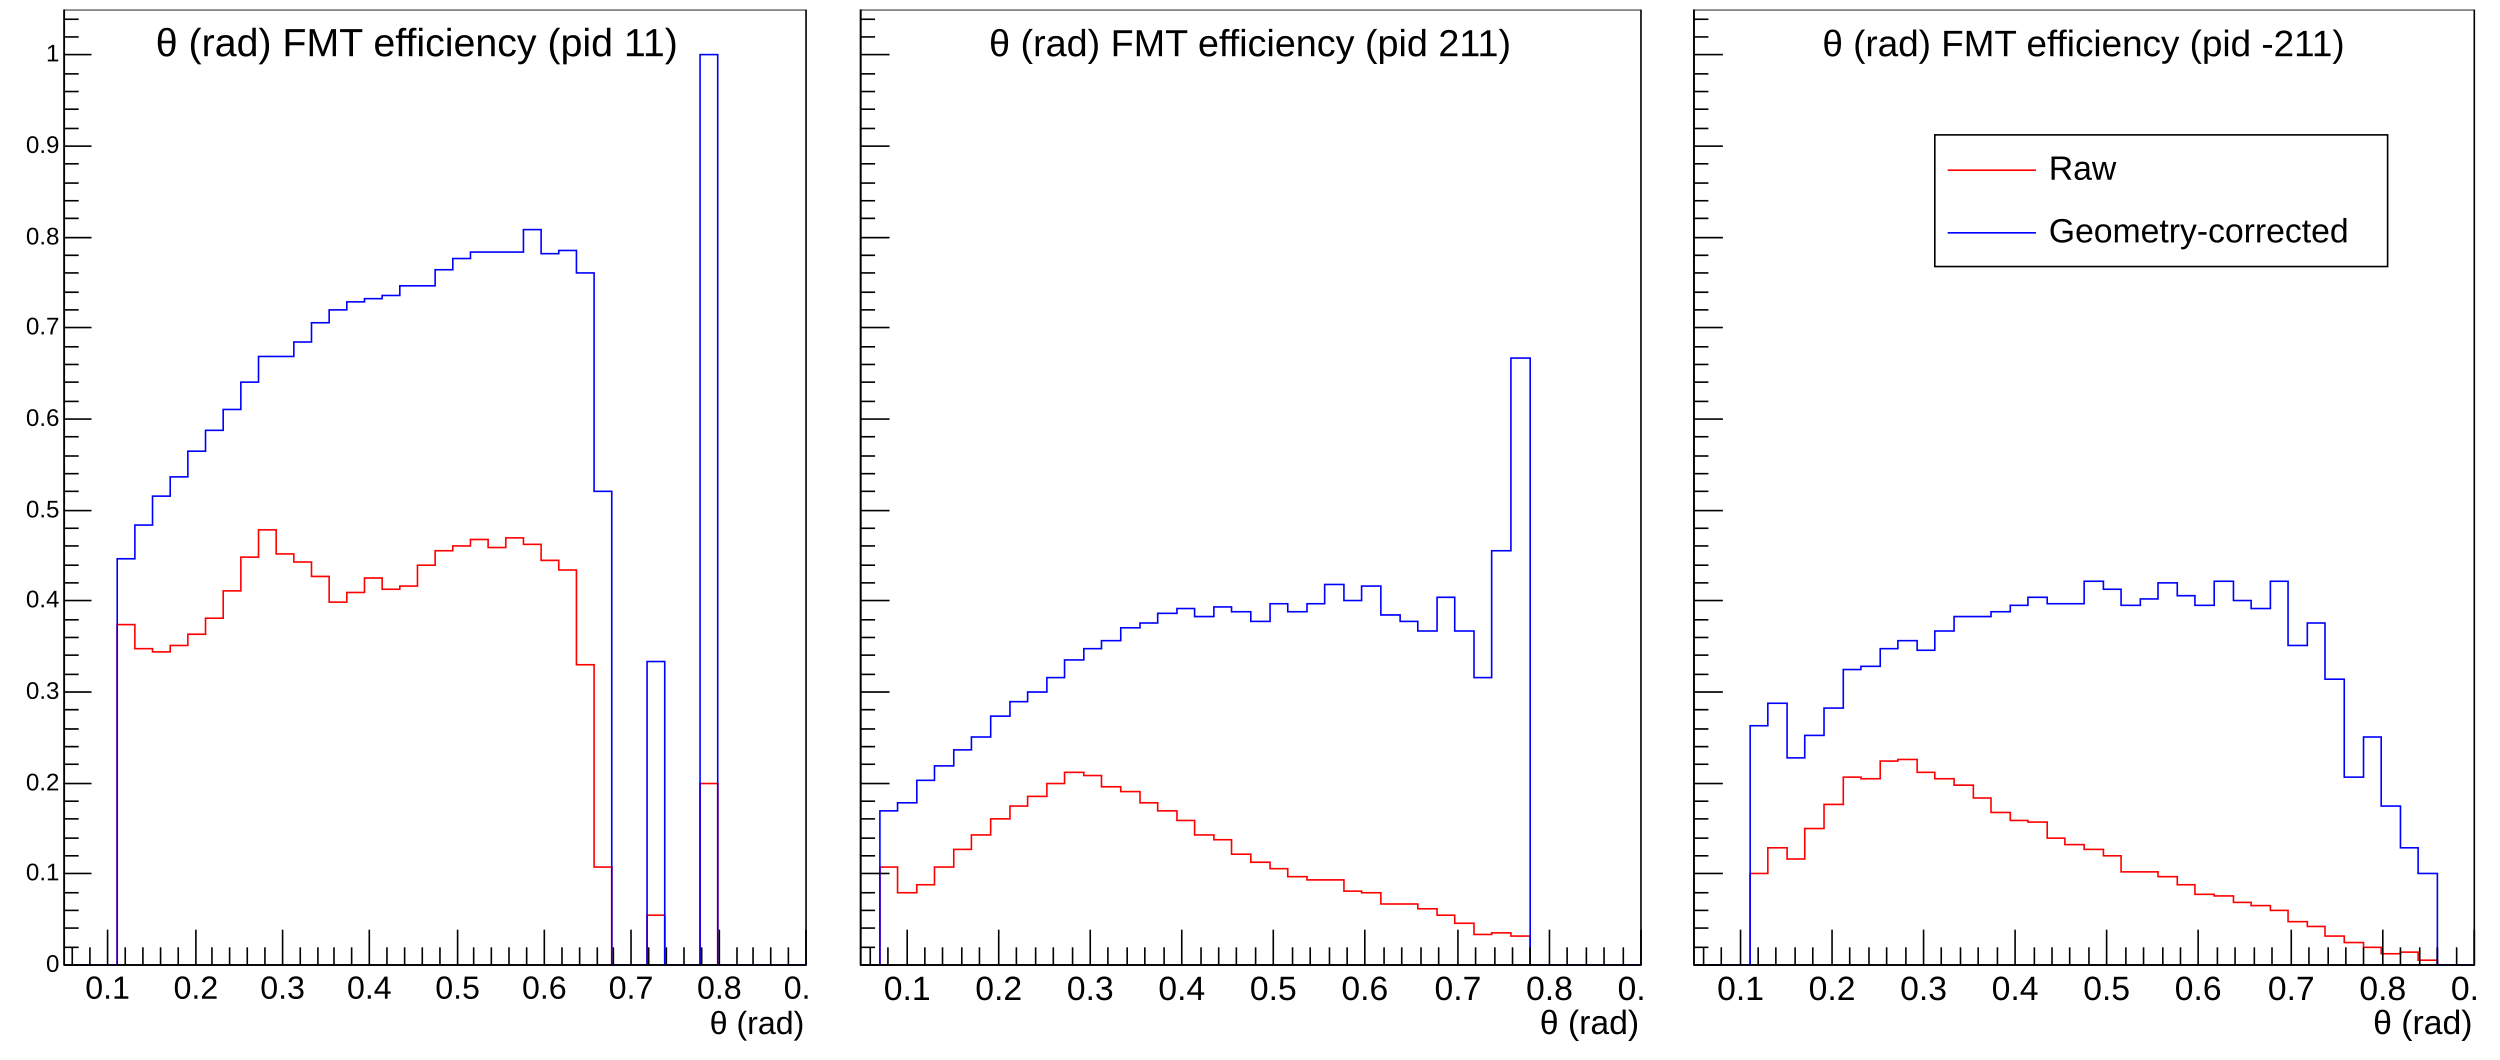
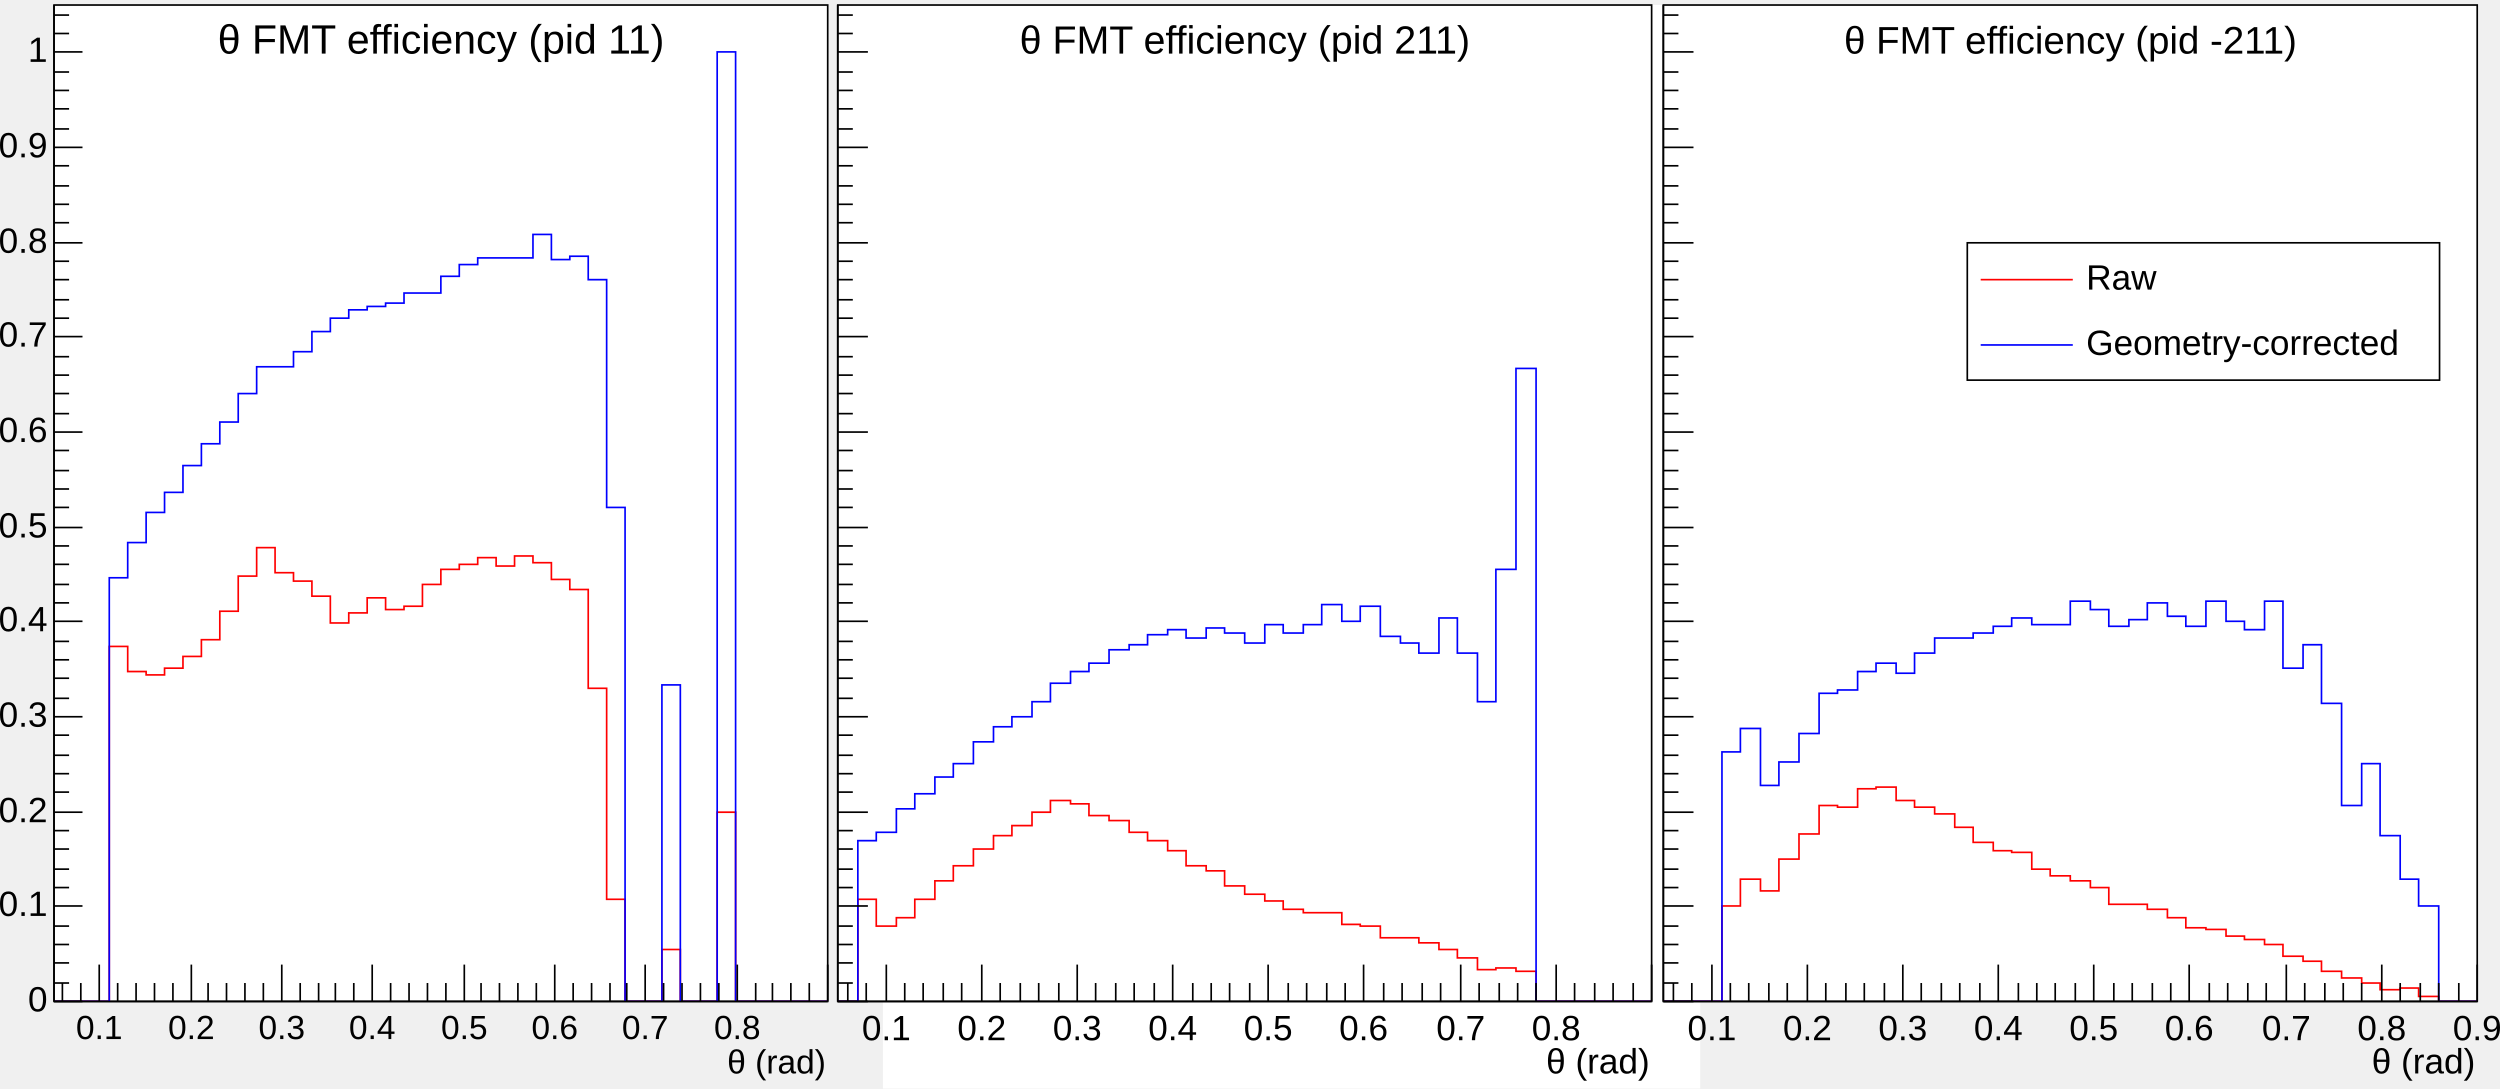
- <svg xmlns="http://www.w3.org/2000/svg" width="1557" height="660" version="1.1" id="svg424">
+ <svg xmlns="http://www.w3.org/2000/svg" width="1492.859" height="650" version="1.1" id="svg424">
  <defs id="defs428" />
-   <rect style="fill:#ffffff" id="rect709" width="2507.219" height="1203.492" x="-488.301" y="-252.682" />
-   <path style="pointer-events: visiblefill; fill: rgb(255, 255, 255);" d="M0,0H1557V660H0Z" id="path2" />
-   <g id="g422">
-     <svg viewBox="0 0 488 647" preserveAspectRatio="none" x="16" y="6" width="488" height="647" version="1.1" id="svg132">
-       <path d="M0,0H488V647H0Z" style="pointer-events: visiblefill; fill: rgb(255, 255, 255);" id="path6" />
-       <g id="g130">
-         <g transform="translate(24,0)" id="g104">
-           <path d="M0,0H462V595H0Z" style="fill: rgb(255, 255, 255); stroke: rgb(0, 0, 0); stroke-width: 1; pointer-events: visiblefill;" id="path10" />
-           <svg x="0" y="0" overflow="hidden" width="462" height="595" viewBox="0 0 462 595" style="pointer-events: visiblefill;" version="1.1" id="svg20">
-             <g id="g14">
-               <path d="M0,595h33v-212h11v15h11v2h11v-4h11v-7h11v-10h11v-17h11v-21h11v-17h11v15h11v5h11v9h11v16h11v-6h11v-9h11v7h11v-2h11v-13h11v-9h11v-3h11v-4h11v5h11v-6h11v4h11v10h11v6h11v59h11v126h11v61h22v-31h11v31h22v-113h11v113h55L462,598H0Z" style="stroke-linejoin: miter; stroke: rgb(255, 0, 0); stroke-width: 1; fill: none;" id="path12" />
-             </g>
-             <g id="g18">
-               <path d="M0,595h33v-253h11v-21h11v-18h11v-12h11v-16h11v-13h11v-13h11v-17h11v-16h22v-9h11v-12h11v-8h11v-5h11v-2h11v-2h11v-6h22v-10h11v-7h11v-4h33v-14h11v15h11v-2h11v14h11v136h11v295h22v-189h11v189h22v-567h11v567h55L462,598H0Z" style="stroke-linejoin: miter; stroke: rgb(0, 0, 255); stroke-width: 1; fill: none;" id="path16" />
-             </g>
-           </svg>
-           <g id="g84">
-             <g transform="translate(0,595)" id="g52">
-               <path d="M0,0h462M5,-11V0M16,-11V0M27,-22V0M38,-11V0M49,-11V0M60,-11V0M71,-11V0M82,-22V0M92,-11V0M103,-11V0M114,-11V0M125,-11V0M136,-22V0M147,-11V0M158,-11V0M168,-11V0M179,-11V0M190,-22V0M201,-11V0M212,-11V0M223,-11V0M234,-11V0M245,-22V0M255,-11V0M266,-11V0M277,-11V0M288,-11V0M299,-22V0M310,-11V0M321,-11V0M332,-11V0M342,-11V0M353,-22V0M364,-11V0M375,-11V0M386,-11V0M397,-11V0M408,-22V0M419,-11V0M429,-11V0M440,-11V0M451,-11V0M462,-22V0" style="stroke: rgb(0, 0, 0); stroke-width: 1;" id="path22" />
-               <g font-family="Arial" font-size="20" xml:space="preserve" fill="#000000" text-anchor="middle" id="g42">
-                 <text dy=".8em" transform="translate(27,5)" id="text24">0.1</text>
-                 <text dy=".8em" transform="translate(82,5)" id="text26">0.2</text>
-                 <text dy=".8em" transform="translate(136,5)" id="text28">0.3</text>
-                 <text dy=".8em" transform="translate(190,5)" id="text30">0.4</text>
-                 <text dy=".8em" transform="translate(245,5)" id="text32">0.5</text>
-                 <text dy=".8em" transform="translate(299,5)" id="text34">0.6</text>
-                 <text dy=".8em" transform="translate(353,5)" id="text36">0.7</text>
-                 <text dy=".8em" transform="translate(408,5)" id="text38">0.8</text>
-                 <text dy=".8em" transform="translate(462,5)" id="text40">0.9</text>
-               </g>
-               <rect x="0" y="0" width="462" height="23" style="opacity: 0; cursor: crosshair;" id="rect44" />
-               <g font-family="Arial" font-size="20" xml:space="preserve" style="cursor: move;" transform="translate(462,36)" id="g50">
-                 <g transform="translate(-60,7)" id="g48">
-                   <text fill="#000000" font-size="20" id="text46">θ (rad)</text>
-                 </g>
-               </g>
-             </g>
-             <g id="g82">
-               <path d="M0,0v595M17,595H0M9,584H0M9,572H0M9,561H0M9,550H0M17,538H0M9,527H0M9,516H0M9,504H0M9,493H0M17,482H0M9,470H0M9,459H0M9,448H0M9,436H0M17,425H0M9,414H0M9,402H0M9,391H0M9,380H0M17,368H0M9,357H0M9,346H0M9,334H0M9,323H0M17,312H0M9,300H0M9,289H0M9,278H0M9,266H0M17,255H0M9,244H0M9,232H0M9,221H0M9,210H0M17,198H0M9,187H0M9,176H0M9,164H0M9,153H0M17,142H0M9,130H0M9,119H0M9,108H0M9,96H0M17,85H0M9,74H0M9,62H0M9,51H0M9,40H0M17,28H0M9,17H0M9,6H0" style="stroke: rgb(0, 0, 0); stroke-width: 1;" id="path54" />
-               <g font-family="Arial" font-size="15" xml:space="preserve" fill="#000000" text-anchor="end" id="g78">
-                 <text dominant-baseline="middle" transform="translate(-3,595)" id="text56">0</text>
-                 <text dominant-baseline="middle" transform="translate(-3,538)" id="text58">0.1</text>
-                 <text dominant-baseline="middle" transform="translate(-3,482)" id="text60">0.2</text>
-                 <text dominant-baseline="middle" transform="translate(-3,425)" id="text62">0.3</text>
-                 <text dominant-baseline="middle" transform="translate(-3,368)" id="text64">0.4</text>
-                 <text dominant-baseline="middle" transform="translate(-3,312)" id="text66">0.5</text>
-                 <text dominant-baseline="middle" transform="translate(-3,255)" id="text68">0.6</text>
-                 <text dominant-baseline="middle" transform="translate(-3,198)" id="text70">0.7</text>
-                 <text dominant-baseline="middle" transform="translate(-3,142)" id="text72">0.8</text>
-                 <text dominant-baseline="middle" transform="translate(-3,85)" id="text74">0.9</text>
-                 <text dominant-baseline="middle" transform="translate(-3,28)" id="text76">1</text>
-               </g>
-               <rect x="-31" y="0" width="31" height="595" style="opacity: 0; cursor: crosshair;" id="rect80" />
+   <g id="g422" transform="translate(-7.742675,-3)">
+     <g transform="translate(40,6)" id="g104">
+       <path d="M 0,0 H 462 V 595 H 0 Z" style="fill:#ffffff;stroke:#000000;stroke-width:1" id="path10" />
+       <svg x="0" y="0" overflow="hidden" width="462" height="595" viewBox="0 0 462 595" version="1.1" id="svg20">
+         <g id="g14">
+           <path d="M 0,595 H 33 V 383 h 11 v 15 h 11 v 2 h 11 v -4 h 11 v -7 h 11 v -10 h 11 v -17 h 11 v -21 h 11 v -17 h 11 v 15 h 11 v 5 h 11 v 9 h 11 v 16 h 11 v -6 h 11 v -9 h 11 v 7 h 11 v -2 h 11 v -13 h 11 v -9 h 11 v -3 h 11 v -4 h 11 v 5 h 11 v -6 h 11 v 4 h 11 v 10 h 11 v 6 h 11 v 59 h 11 v 126 h 11 v 61 h 22 v -31 h 11 v 31 h 22 V 482 h 11 v 113 h 55 v 3 H 0 Z" style="fill:none;stroke:#ff0000;stroke-width:1;stroke-linejoin:miter" id="path12" />
+         </g>
+         <g id="g18">
+           <path d="M 0,595 H 33 V 342 h 11 v -21 h 11 v -18 h 11 v -12 h 11 v -16 h 11 v -13 h 11 v -13 h 11 v -17 h 11 v -16 h 22 v -9 h 11 v -12 h 11 v -8 h 11 v -5 h 11 v -2 h 11 v -2 h 11 v -6 h 22 v -10 h 11 v -7 h 11 v -4 h 33 v -14 h 11 v 15 h 11 v -2 h 11 v 14 h 11 v 136 h 11 v 295 h 22 V 406 h 11 v 189 h 22 V 28 h 11 v 567 h 55 v 3 H 0 Z" style="fill:none;stroke:#0000ff;stroke-width:1;stroke-linejoin:miter" id="path16" />
+         </g>
+       </svg>
+       <g id="g84">
+         <g transform="translate(0,595)" id="g52">
+           <path d="M 0,0 H 462 M 5,-11 V 0 M 16,-11 V 0 M 27,-22 V 0 M 38,-11 V 0 M 49,-11 V 0 M 60,-11 V 0 M 71,-11 V 0 M 82,-22 V 0 M 92,-11 V 0 m 11,-11 V 0 m 11,-11 V 0 m 11,-11 V 0 m 11,-22 V 0 m 11,-11 V 0 m 11,-11 V 0 m 10,-11 V 0 m 11,-11 V 0 m 11,-22 V 0 m 11,-11 V 0 m 11,-11 V 0 m 11,-11 V 0 m 11,-11 V 0 m 11,-22 V 0 m 10,-11 V 0 m 11,-11 V 0 m 11,-11 V 0 m 11,-11 V 0 m 11,-22 V 0 m 11,-11 V 0 m 11,-11 V 0 m 11,-11 V 0 m 10,-11 V 0 m 11,-22 V 0 m 11,-11 V 0 m 11,-11 V 0 m 11,-11 V 0 m 11,-11 V 0 m 11,-22 V 0 m 11,-11 V 0 m 10,-11 V 0 m 11,-11 V 0 m 11,-11 V 0 m 11,-22 V 0" style="stroke:#000000;stroke-width:1" id="path22" />
+           <g font-family="Arial" font-size="20px" xml:space="preserve" fill="#000000" text-anchor="middle" id="g42" transform="translate(0,1.464844)">
+             <text dy="0.8em" transform="translate(27,5)" id="text24">0.1</text>
+             <text dy="0.8em" transform="translate(82,5)" id="text26">0.2</text>
+             <text dy="0.8em" transform="translate(136,5)" id="text28">0.3</text>
+             <text dy="0.8em" transform="translate(190,5)" id="text30">0.4</text>
+             <text dy="0.8em" transform="translate(245,5)" id="text32">0.5</text>
+             <text dy="0.8em" transform="translate(299,5)" id="text34">0.6</text>
+             <text dy="0.8em" transform="translate(353,5)" id="text36">0.7</text>
+             <text dy="0.8em" transform="translate(408,5)" id="text38">0.8</text>
+           </g>
+           <rect x="0" y="0" width="462" height="23" style="opacity:0" id="rect44" />
+           <g font-family="Arial" font-size="20px" xml:space="preserve" transform="translate(462,36)" id="g50">
+             <g transform="translate(-60,7)" id="g48">
+               <text fill="#000000" font-size="20px" id="text46">θ (rad)</text>
            </g>
          </g>
-           <path d="M2,2h15v-5h-20v20h5Z" style="opacity: 0; cursor: nw-resize;" id="path86" />
-           <path d="M460,2h-15v-5h20v20h-5 Z" style="opacity: 0; cursor: ne-resize;" id="path88" />
-           <path d="M2,593h15v5h-20v-20h5Z" style="opacity: 0; cursor: sw-resize;" id="path90" />
-           <path d="M460,593h-15v5h20v-20h-5Z" style="opacity: 0; cursor: se-resize;" id="path92" />
-           <path d="M-3,18h5v559h-5Z" style="opacity: 0; cursor: w-resize;" id="path94" />
-           <path d="M465,18h-5v559h5Z" style="opacity: 0; cursor: e-resize;" id="path96" />
-           <path d="M18,-3v5h426v-5Z" style="opacity: 0; cursor: n-resize;" id="path98" />
-           <path d="M18,598v-5h426v5Z" style="opacity: 0; cursor: s-resize;" id="path100" />
-           <style id="style102">
+         </g>
+         <g id="g82">
+           <path d="m 0,0 v 595 m 17,0 H 0 M 9,584 H 0 M 9,572 H 0 M 9,561 H 0 M 9,550 H 0 M 17,538 H 0 M 9,527 H 0 M 9,516 H 0 M 9,504 H 0 M 9,493 H 0 M 17,482 H 0 M 9,470 H 0 M 9,459 H 0 M 9,448 H 0 M 9,436 H 0 M 17,425 H 0 M 9,414 H 0 M 9,402 H 0 M 9,391 H 0 M 9,380 H 0 M 17,368 H 0 M 9,357 H 0 M 9,346 H 0 M 9,334 H 0 M 9,323 H 0 M 17,312 H 0 M 9,300 H 0 M 9,289 H 0 M 9,278 H 0 M 9,266 H 0 M 17,255 H 0 M 9,244 H 0 M 9,232 H 0 M 9,221 H 0 M 9,210 H 0 M 17,198 H 0 M 9,187 H 0 M 9,176 H 0 M 9,164 H 0 M 9,153 H 0 M 17,142 H 0 M 9,130 H 0 M 9,119 H 0 M 9,108 H 0 M 9,96 H 0 M 17,85 H 0 M 9,74 H 0 M 9,62 H 0 M 9,51 H 0 M 9,40 H 0 M 17,28 H 0 M 9,17 H 0 M 9,6 H 0" style="stroke:#000000;stroke-width:1" id="path54" />
+           <rect x="-31" y="0" width="31" height="595" style="opacity:0" id="rect80" />
+         </g>
+       </g>
+       <path d="M 2,2 H 17 V -3 H -3 v 20 h 5 z" style="opacity:0" id="path86" />
+       <path d="m 460,2 h -15 v -5 h 20 v 20 h -5 z" style="opacity:0" id="path88" />
+       <path d="m 2,593 h 15 v 5 H -3 v -20 h 5 z" style="opacity:0" id="path90" />
+       <path d="m 460,593 h -15 v 5 h 20 v -20 h -5 z" style="opacity:0" id="path92" />
+       <path d="M -3,18 H 2 V 577 H -3 Z" style="opacity:0" id="path94" />
+       <path d="m 465,18 h -5 v 559 h 5 z" style="opacity:0" id="path96" />
+       <path d="M 18,-3 V 2 H 444 V -3 Z" style="opacity:0" id="path98" />
+       <path d="m 18,598 v -5 h 426 v 5 z" style="opacity:0" id="path100" />
+       <style id="style102">
.jsroot rect.h1bin { stroke: #4572A7; fill: #4572A7; opacity: 0; }
.jsroot rect.zoom { stroke: steelblue; fill-opacity: 0.1; }
.jsroot path.zoom { stroke: steelblue; fill-opacity: 0.1; }
.jsroot svg:not(:root) { overflow: hidden; }</style>
+     </g>
+     <g transform="matrix(0.816,0,0,0.816,137.7944,35)" id="g110" style="font-size:24px;font-family:Arial">
+       <text fill="#000000" font-size="30px" id="text108">θ FMT efficiency (pid 11)</text>
+     </g>
+     <path d="m 535,6 h 488 V 653 H 535 Z" style="fill:#ffffff" id="path136" />
+     <g transform="translate(508,6)" id="g234">
+       <path d="M 0,0 H 486 V 595 H 0 Z" style="fill:#ffffff;stroke:#000000;stroke-width:1" id="path140" />
+       <svg x="0" y="0" overflow="hidden" width="486" height="595" viewBox="0 0 486 595" version="1.1" id="svg150">
+         <g id="g144">
+           <path d="m 0,595 h 12 v -61 h 11 v 16 h 12 v -5 h 11 v -11 h 12 v -11 h 11 v -9 h 12 v -10 h 12 v -8 h 11 v -6 h 12 v -8 h 11 v -7 h 12 v 2 h 11 v 7 h 12 v 3 h 12 v 7 h 11 v 5 h 12 v 6 h 11 v 9 h 12 v 3 h 11 v 9 h 12 v 5 h 12 v 4 h 11 v 5 h 12 v 2 h 23 v 7 h 11 v 1 h 12 v 7 h 23 v 3 h 12 v 4 h 11 v 5 h 12 v 7 h 11 v -1 h 12 v 2 h 12 v 18 h 69 v 3 H 0 Z" style="fill:none;stroke:#ff0000;stroke-width:1;stroke-linejoin:miter" id="path142" />
        </g>
-         <g transform="translate(73,3)" font-family="Arial" font-size="24" xml:space="preserve" style="cursor: move;" id="g128">
-           <path d="M0,0H342V36H0Z" style="fill: none; pointer-events: visiblefill;" id="path106" />
-           <g transform="translate(8,26) scale(0.816)" id="g110">
-             <text fill="#000000" font-size="30" id="text108">θ (rad) FMT efficiency (pid 11)</text>
+         <g id="g148">
+           <path d="m 0,595 h 12 v -96 h 11 v -5 h 12 v -14 h 11 v -9 h 12 v -10 h 11 v -8 h 12 v -13 h 12 v -9 h 11 v -6 h 12 v -9 h 11 v -11 h 12 v -7 h 11 v -5 h 12 v -8 h 12 v -3 h 11 v -6 h 12 v -3 h 11 v 5 h 12 v -6 h 11 v 3 h 12 v 6 h 12 v -11 h 11 v 5 h 12 v -5 h 11 v -12 h 12 v 10 h 11 v -9 h 12 v 18 h 12 v 4 h 11 v 6 h 12 v -21 h 11 v 21 h 12 v 29 h 11 v -79 h 12 V 217 h 12 v 378 h 69 v 3 H 0 Z" style="fill:none;stroke:#0000ff;stroke-width:1;stroke-linejoin:miter" id="path146" />
+         </g>
+       </svg>
+       <g id="g214">
+         <g transform="translate(0,595)" id="g182">
+           <path d="M 0,0 H 486 M 6,-11 V 0 M 17,-11 V 0 M 29,-22 V 0 M 40,-11 V 0 M 51,-11 V 0 M 63,-11 V 0 M 74,-11 V 0 M 86,-22 V 0 M 97,-11 V 0 m 12,-11 V 0 m 11,-11 V 0 m 12,-11 V 0 m 11,-22 V 0 m 11,-11 V 0 m 12,-11 V 0 m 11,-11 V 0 m 12,-11 V 0 m 11,-22 V 0 m 12,-11 V 0 m 11,-11 V 0 m 11,-11 V 0 m 12,-11 V 0 m 11,-22 V 0 m 12,-11 V 0 m 11,-11 V 0 m 12,-11 V 0 m 11,-11 V 0 m 11,-22 V 0 m 12,-11 V 0 m 11,-11 V 0 m 12,-11 V 0 m 11,-11 V 0 m 12,-22 V 0 m 11,-11 V 0 m 12,-11 V 0 m 11,-11 V 0 m 11,-11 V 0 m 12,-22 V 0 m 11,-11 V 0 m 12,-11 V 0 m 11,-11 V 0 m 12,-11 V 0 m 11,-22 V 0" style="stroke:#000000;stroke-width:1" id="path152" />
+           <g font-family="Arial" font-size="21px" xml:space="preserve" fill="#000000" text-anchor="middle" id="g172" transform="translate(0,1.363085)">
+             <text dy="0.8em" transform="translate(29,5)" id="text154">0.1</text>
+             <text dy="0.8em" transform="translate(86,5)" id="text156">0.2</text>
+             <text dy="0.8em" transform="translate(143,5)" id="text158">0.3</text>
+             <text dy="0.8em" transform="translate(200,5)" id="text160">0.4</text>
+             <text dy="0.8em" transform="translate(257,5)" id="text162">0.5</text>
+             <text dy="0.8em" transform="translate(314,5)" id="text164">0.6</text>
+             <text dy="0.8em" transform="translate(372,5)" id="text166">0.7</text>
+             <text dy="0.8em" transform="translate(429,5)" id="text168">0.8</text>
          </g>
-           <path d="M2,2h15v-5h-20v20h5Z" style="opacity: 0; cursor: nw-resize;" id="path112" />
-           <path d="M340,2h-15v-5h20v20h-5 Z" style="opacity: 0; cursor: ne-resize;" id="path114" />
-           <path d="M2,34h15v5h-20v-20h5Z" style="opacity: 0; cursor: sw-resize;" id="path116" />
-           <path d="M340,34h-15v5h20v-20h-5Z" style="opacity: 0; cursor: se-resize;" id="path118" />
-           <path d="M-3,18h5v0h-5Z" style="opacity: 0; cursor: w-resize;" id="path120" />
-           <path d="M345,18h-5v0h5Z" style="opacity: 0; cursor: e-resize;" id="path122" />
-           <path d="M18,-3v5h306v-5Z" style="opacity: 0; cursor: n-resize;" id="path124" />
-           <path d="M18,39v-5h306v5Z" style="opacity: 0; cursor: s-resize;" id="path126" />
+           <rect x="0" y="0" width="486" height="24" style="opacity:0" id="rect174" />
+           <g font-family="Arial" font-size="21px" xml:space="preserve" transform="translate(486,36)" id="g180">
+             <g transform="translate(-63,7)" id="g178">
+               <text fill="#000000" font-size="21px" id="text176">θ (rad)</text>
+             </g>
+           </g>
+         </g>
+         <g id="g212">
+           <path d="m 0,0 v 595 m 18,0 H 0 M 9,584 H 0 M 9,572 H 0 M 9,561 H 0 M 9,550 H 0 M 18,538 H 0 M 9,527 H 0 M 9,516 H 0 M 9,504 H 0 M 9,493 H 0 M 18,482 H 0 M 9,470 H 0 M 9,459 H 0 M 9,448 H 0 M 9,436 H 0 M 18,425 H 0 M 9,414 H 0 M 9,402 H 0 M 9,391 H 0 M 9,380 H 0 M 18,368 H 0 M 9,357 H 0 M 9,346 H 0 M 9,334 H 0 M 9,323 H 0 M 18,312 H 0 M 9,300 H 0 M 9,289 H 0 M 9,278 H 0 M 9,266 H 0 M 18,255 H 0 M 9,244 H 0 M 9,232 H 0 M 9,221 H 0 M 9,210 H 0 M 18,198 H 0 M 9,187 H 0 M 9,176 H 0 M 9,164 H 0 M 9,153 H 0 M 18,142 H 0 M 9,130 H 0 M 9,119 H 0 M 9,108 H 0 M 9,96 H 0 M 18,85 H 0 M 9,74 H 0 M 9,62 H 0 M 9,51 H 0 M 9,40 H 0 M 18,28 H 0 M 9,17 H 0 M 9,6 H 0" style="stroke:#000000;stroke-width:1" id="path184" />
+           <rect x="-33" y="0" width="33" height="595" style="opacity:0" id="rect210" />
        </g>
      </g>
-     </svg>
-     <svg viewBox="0 0 488 647" preserveAspectRatio="none" x="535" y="6" width="488" height="647" version="1.1" id="svg262">
-       <path d="M0,0H488V647H0Z" style="pointer-events: visiblefill; fill: rgb(255, 255, 255);" id="path136" />
-       <g id="g260">
-         <g transform="translate(1,0)" id="g234">
-           <path d="M0,0H486V595H0Z" style="fill: rgb(255, 255, 255); stroke: rgb(0, 0, 0); stroke-width: 1; pointer-events: visiblefill;" id="path140" />
-           <svg x="0" y="0" overflow="hidden" width="486" height="595" viewBox="0 0 486 595" style="pointer-events: visiblefill;" version="1.1" id="svg150">
-             <g id="g144">
-               <path d="M0,595h12v-61h11v16h12v-5h11v-11h12v-11h11v-9h12v-10h12v-8h11v-6h12v-8h11v-7h12v2h11v7h12v3h12v7h11v5h12v6h11v9h12v3h11v9h12v5h12v4h11v5h12v2h23v7h11v1h12v7h23v3h12v4h11v5h12v7h11v-1h12v2h12v18h69L486,598H0Z" style="stroke-linejoin: miter; stroke: rgb(255, 0, 0); stroke-width: 1; fill: none;" id="path142" />
-             </g>
-             <g id="g148">
-               <path d="M0,595h12v-96h11v-5h12v-14h11v-9h12v-10h11v-8h12v-13h12v-9h11v-6h12v-9h11v-11h12v-7h11v-5h12v-8h12v-3h11v-6h12v-3h11v5h12v-6h11v3h12v6h12v-11h11v5h12v-5h11v-12h12v10h11v-9h12v18h12v4h11v6h12v-21h11v21h12v29h11v-79h12v-120h12v378h69L486,598H0Z" style="stroke-linejoin: miter; stroke: rgb(0, 0, 255); stroke-width: 1; fill: none;" id="path146" />
-             </g>
-           </svg>
-           <g id="g214">
-             <g transform="translate(0,595)" id="g182">
-               <path d="M0,0h486M6,-11V0M17,-11V0M29,-22V0M40,-11V0M51,-11V0M63,-11V0M74,-11V0M86,-22V0M97,-11V0M109,-11V0M120,-11V0M132,-11V0M143,-22V0M154,-11V0M166,-11V0M177,-11V0M189,-11V0M200,-22V0M212,-11V0M223,-11V0M234,-11V0M246,-11V0M257,-22V0M269,-11V0M280,-11V0M292,-11V0M303,-11V0M314,-22V0M326,-11V0M337,-11V0M349,-11V0M360,-11V0M372,-22V0M383,-11V0M395,-11V0M406,-11V0M417,-11V0M429,-22V0M440,-11V0M452,-11V0M463,-11V0M475,-11V0M486,-22V0" style="stroke: rgb(0, 0, 0); stroke-width: 1;" id="path152" />
-               <g font-family="Arial" font-size="21" xml:space="preserve" fill="#000000" text-anchor="middle" id="g172">
-                 <text dy=".8em" transform="translate(29,5)" id="text154">0.1</text>
-                 <text dy=".8em" transform="translate(86,5)" id="text156">0.2</text>
-                 <text dy=".8em" transform="translate(143,5)" id="text158">0.3</text>
-                 <text dy=".8em" transform="translate(200,5)" id="text160">0.4</text>
-                 <text dy=".8em" transform="translate(257,5)" id="text162">0.5</text>
-                 <text dy=".8em" transform="translate(314,5)" id="text164">0.6</text>
-                 <text dy=".8em" transform="translate(372,5)" id="text166">0.7</text>
-                 <text dy=".8em" transform="translate(429,5)" id="text168">0.8</text>
-                 <text dy=".8em" transform="translate(486,5)" id="text170">0.9</text>
-               </g>
-               <rect x="0" y="0" width="486" height="24" style="opacity: 0; cursor: crosshair;" id="rect174" />
-               <g font-family="Arial" font-size="21" xml:space="preserve" style="cursor: move;" transform="translate(486,36)" id="g180">
-                 <g transform="translate(-63,7)" id="g178">
-                   <text fill="#000000" font-size="21" id="text176">θ (rad)</text>
-                 </g>
-               </g>
-             </g>
-             <g id="g212">
-               <path d="M0,0v595M18,595H0M9,584H0M9,572H0M9,561H0M9,550H0M18,538H0M9,527H0M9,516H0M9,504H0M9,493H0M18,482H0M9,470H0M9,459H0M9,448H0M9,436H0M18,425H0M9,414H0M9,402H0M9,391H0M9,380H0M18,368H0M9,357H0M9,346H0M9,334H0M9,323H0M18,312H0M9,300H0M9,289H0M9,278H0M9,266H0M18,255H0M9,244H0M9,232H0M9,221H0M9,210H0M18,198H0M9,187H0M9,176H0M9,164H0M9,153H0M18,142H0M9,130H0M9,119H0M9,108H0M9,96H0M18,85H0M9,74H0M9,62H0M9,51H0M9,40H0M18,28H0M9,17H0M9,6H0" style="stroke: rgb(0, 0, 0); stroke-width: 1;" id="path184" />
-               <g font-family="Arial" font-size="21" xml:space="preserve" fill="#000000" text-anchor="end" id="g208">
-                 <text dominant-baseline="middle" transform="translate(-3,595)" id="text186">0</text>
-                 <text dominant-baseline="middle" transform="translate(-3,538)" id="text188">0.1</text>
-                 <text dominant-baseline="middle" transform="translate(-3,482)" id="text190">0.2</text>
-                 <text dominant-baseline="middle" transform="translate(-3,425)" id="text192">0.3</text>
-                 <text dominant-baseline="middle" transform="translate(-3,368)" id="text194">0.4</text>
-                 <text dominant-baseline="middle" transform="translate(-3,312)" id="text196">0.5</text>
-                 <text dominant-baseline="middle" transform="translate(-3,255)" id="text198">0.6</text>
-                 <text dominant-baseline="middle" transform="translate(-3,198)" id="text200">0.7</text>
-                 <text dominant-baseline="middle" transform="translate(-3,142)" id="text202">0.8</text>
-                 <text dominant-baseline="middle" transform="translate(-3,85)" id="text204">0.9</text>
-                 <text dominant-baseline="middle" transform="translate(-3,28)" id="text206">1</text>
-               </g>
-               <rect x="-33" y="0" width="33" height="595" style="opacity: 0; cursor: crosshair;" id="rect210" />
-             </g>
-           </g>
-           <path d="M2,2h15v-5h-20v20h5Z" style="opacity: 0; cursor: nw-resize;" id="path216" />
-           <path d="M484,2h-15v-5h20v20h-5 Z" style="opacity: 0; cursor: ne-resize;" id="path218" />
-           <path d="M2,593h15v5h-20v-20h5Z" style="opacity: 0; cursor: sw-resize;" id="path220" />
-           <path d="M484,593h-15v5h20v-20h-5Z" style="opacity: 0; cursor: se-resize;" id="path222" />
-           <path d="M-3,18h5v559h-5Z" style="opacity: 0; cursor: w-resize;" id="path224" />
-           <path d="M489,18h-5v559h5Z" style="opacity: 0; cursor: e-resize;" id="path226" />
-           <path d="M18,-3v5h450v-5Z" style="opacity: 0; cursor: n-resize;" id="path228" />
-           <path d="M18,598v-5h450v5Z" style="opacity: 0; cursor: s-resize;" id="path230" />
-           <style id="style232">
+       <path d="M 2,2 H 17 V -3 H -3 v 20 h 5 z" style="opacity:0" id="path216" />
+       <path d="m 484,2 h -15 v -5 h 20 v 20 h -5 z" style="opacity:0" id="path218" />
+       <path d="m 2,593 h 15 v 5 H -3 v -20 h 5 z" style="opacity:0" id="path220" />
+       <path d="m 484,593 h -15 v 5 h 20 v -20 h -5 z" style="opacity:0" id="path222" />
+       <path d="M -3,18 H 2 V 577 H -3 Z" style="opacity:0" id="path224" />
+       <path d="m 489,18 h -5 v 559 h 5 z" style="opacity:0" id="path226" />
+       <path d="M 18,-3 V 2 H 468 V -3 Z" style="opacity:0" id="path228" />
+       <path d="m 18,598 v -5 h 450 v 5 z" style="opacity:0" id="path230" />
+       <style id="style232">
.jsroot rect.h1bin { stroke: #4572A7; fill: #4572A7; opacity: 0; }
.jsroot rect.zoom { stroke: steelblue; fill-opacity: 0.1; }
.jsroot path.zoom { stroke: steelblue; fill-opacity: 0.1; }
.jsroot svg:not(:root) { overflow: hidden; }</style>
+     </g>
+     <g transform="matrix(0.783,0,0,0.783,616.6494,35)" id="g240" style="font-size:23px;font-family:Arial">
+       <text fill="#000000" font-size="30px" id="text238">θ FMT efficiency (pid 211)</text>
+     </g>
+     <g transform="translate(1001,6)" id="g364">
+       <path d="M 0,0 H 486 V 595 H 0 Z" style="fill:#ffffff;stroke:#000000;stroke-width:1" id="path270" />
+       <svg x="0" y="0" overflow="hidden" width="486" height="595" viewBox="0 0 486 595" version="1.1" id="svg280">
+         <g id="g274">
+           <path d="m 0,595 h 35 v -57 h 11 v -16 h 12 v 7 h 11 v -19 h 12 v -15 h 12 v -17 h 11 v 1 h 12 v -11 h 11 v -1 h 12 v 8 h 11 v 4 h 12 v 4 h 12 v 8 h 11 v 9 h 12 v 5 h 11 v 1 h 12 v 10 h 11 v 4 h 12 v 3 h 12 v 4 h 11 v 10 h 23 v 3 h 12 v 5 h 11 v 6 h 12 v 1 h 12 v 4 h 11 v 2 h 12 v 3 h 11 v 7 h 12 v 3 h 11 v 6 h 12 v 4 h 12 v 3 h 11 v 4 h 12 v -1 h 11 v 5 h 12 v 3 h 23 v 3 H 0 Z" style="fill:none;stroke:#ff0000;stroke-width:1;stroke-linejoin:miter" id="path272" />
        </g>
-         <g transform="translate(73,3)" font-family="Arial" font-size="23" xml:space="preserve" style="cursor: move;" id="g258">
-           <path d="M0,0H342V36H0Z" style="fill: none; pointer-events: visiblefill;" id="path236" />
-           <g transform="translate(8,26) scale(0.783)" id="g240">
-             <text fill="#000000" font-size="30" id="text238">θ (rad) FMT efficiency (pid 211)</text>
+         <g id="g278">
+           <path d="M 0,595 H 35 V 446 h 11 v -14 h 12 v 34 h 11 v -14 h 12 v -17 h 12 v -24 h 11 v -2 h 12 v -11 h 11 v -5 h 12 v 6 h 11 v -12 h 12 v -9 h 23 v -3 h 12 v -4 h 11 v -5 h 12 v 4 h 23 v -14 h 12 v 5 h 11 v 10 h 12 v -4 h 11 v -10 h 12 v 8 h 11 v 6 h 12 v -15 h 12 v 12 h 11 v 5 h 12 v -17 h 11 v 40 h 12 v -14 h 11 v 35 h 12 v 61 h 12 v -25 h 11 v 43 h 12 v 26 h 11 v 16 h 12 v 57 h 23 v 3 H 0 Z" style="fill:none;stroke:#0000ff;stroke-width:1;stroke-linejoin:miter" id="path276" />
+         </g>
+       </svg>
+       <g id="g344">
+         <g transform="translate(0,595)" id="g312">
+           <path d="M 0,0 H 486 M 6,-11 V 0 M 17,-11 V 0 M 29,-22 V 0 M 40,-11 V 0 M 51,-11 V 0 M 63,-11 V 0 M 74,-11 V 0 M 86,-22 V 0 M 97,-11 V 0 m 12,-11 V 0 m 11,-11 V 0 m 12,-11 V 0 m 11,-22 V 0 m 11,-11 V 0 m 12,-11 V 0 m 11,-11 V 0 m 12,-11 V 0 m 11,-22 V 0 m 12,-11 V 0 m 11,-11 V 0 m 11,-11 V 0 m 12,-11 V 0 m 11,-22 V 0 m 12,-11 V 0 m 11,-11 V 0 m 12,-11 V 0 m 11,-11 V 0 m 11,-22 V 0 m 12,-11 V 0 m 11,-11 V 0 m 12,-11 V 0 m 11,-11 V 0 m 12,-22 V 0 m 11,-11 V 0 m 12,-11 V 0 m 11,-11 V 0 m 11,-11 V 0 m 12,-22 V 0 m 11,-11 V 0 m 12,-11 V 0 m 11,-11 V 0 m 12,-11 V 0 m 11,-22 V 0" style="stroke:#000000;stroke-width:1" id="path282" />
+           <g font-family="Arial" font-size="21px" xml:space="preserve" fill="#000000" text-anchor="middle" id="g302" transform="translate(0,1.363085)">
+             <text dy="0.8em" transform="translate(29,5)" id="text284">0.1</text>
+             <text dy="0.8em" transform="translate(86,5)" id="text286">0.2</text>
+             <text dy="0.8em" transform="translate(143,5)" id="text288">0.3</text>
+             <text dy="0.8em" transform="translate(200,5)" id="text290">0.4</text>
+             <text dy="0.8em" transform="translate(257,5)" id="text292">0.5</text>
+             <text dy="0.8em" transform="translate(314,5)" id="text294">0.6</text>
+             <text dy="0.8em" transform="translate(372,5)" id="text296">0.7</text>
+             <text dy="0.8em" transform="translate(429,5)" id="text298">0.8</text>
+             <text dy="0.8em" transform="translate(486,5)" id="text300">0.9</text>
          </g>
-           <path d="M2,2h15v-5h-20v20h5Z" style="opacity: 0; cursor: nw-resize;" id="path242" />
-           <path d="M340,2h-15v-5h20v20h-5 Z" style="opacity: 0; cursor: ne-resize;" id="path244" />
-           <path d="M2,34h15v5h-20v-20h5Z" style="opacity: 0; cursor: sw-resize;" id="path246" />
-           <path d="M340,34h-15v5h20v-20h-5Z" style="opacity: 0; cursor: se-resize;" id="path248" />
-           <path d="M-3,18h5v0h-5Z" style="opacity: 0; cursor: w-resize;" id="path250" />
-           <path d="M345,18h-5v0h5Z" style="opacity: 0; cursor: e-resize;" id="path252" />
-           <path d="M18,-3v5h306v-5Z" style="opacity: 0; cursor: n-resize;" id="path254" />
-           <path d="M18,39v-5h306v5Z" style="opacity: 0; cursor: s-resize;" id="path256" />
+           <rect x="0" y="0" width="486" height="24" style="opacity:0" id="rect304" />
+           <g font-family="Arial" font-size="21px" xml:space="preserve" transform="translate(486,36)" id="g310">
+             <g transform="translate(-63,7)" id="g308">
+               <text fill="#000000" font-size="21px" id="text306">θ (rad)</text>
+             </g>
+           </g>
+         </g>
+         <g id="g342">
+           <path d="m 0,0 v 595 m 18,0 H 0 M 9,584 H 0 M 9,572 H 0 M 9,561 H 0 M 9,550 H 0 M 18,538 H 0 M 9,527 H 0 M 9,516 H 0 M 9,504 H 0 M 9,493 H 0 M 18,482 H 0 M 9,470 H 0 M 9,459 H 0 M 9,448 H 0 M 9,436 H 0 M 18,425 H 0 M 9,414 H 0 M 9,402 H 0 M 9,391 H 0 M 9,380 H 0 M 18,368 H 0 M 9,357 H 0 M 9,346 H 0 M 9,334 H 0 M 9,323 H 0 M 18,312 H 0 M 9,300 H 0 M 9,289 H 0 M 9,278 H 0 M 9,266 H 0 M 18,255 H 0 M 9,244 H 0 M 9,232 H 0 M 9,221 H 0 M 9,210 H 0 M 18,198 H 0 M 9,187 H 0 M 9,176 H 0 M 9,164 H 0 M 9,153 H 0 M 18,142 H 0 M 9,130 H 0 M 9,119 H 0 M 9,108 H 0 M 9,96 H 0 M 18,85 H 0 M 9,74 H 0 M 9,62 H 0 M 9,51 H 0 M 9,40 H 0 M 18,28 H 0 M 9,17 H 0 M 9,6 H 0" style="stroke:#000000;stroke-width:1" id="path314" />
+           <rect x="-33" y="0" width="33" height="595" style="opacity:0" id="rect340" />
        </g>
      </g>
-     </svg>
-     <svg viewBox="0 0 488 647" preserveAspectRatio="none" x="1054" y="6" width="488" height="647" version="1.1" id="svg420">
-       <path d="M0,0H488V647H0Z" style="pointer-events: visiblefill; fill: rgb(255, 255, 255);" id="path266" />
-       <g id="g418">
-         <g transform="translate(1,0)" id="g364">
-           <path d="M0,0H486V595H0Z" style="fill: rgb(255, 255, 255); stroke: rgb(0, 0, 0); stroke-width: 1; pointer-events: visiblefill;" id="path270" />
-           <svg x="0" y="0" overflow="hidden" width="486" height="595" viewBox="0 0 486 595" style="pointer-events: visiblefill;" version="1.1" id="svg280">
-             <g id="g274">
-               <path d="M0,595h35v-57h11v-16h12v7h11v-19h12v-15h12v-17h11v1h12v-11h11v-1h12v8h11v4h12v4h12v8h11v9h12v5h11v1h12v10h11v4h12v3h12v4h11v10h23v3h12v5h11v6h12v1h12v4h11v2h12v3h11v7h12v3h11v6h12v4h12v3h11v4h12v-1h11v5h12v3h23L486,598H0Z" style="stroke-linejoin: miter; stroke: rgb(255, 0, 0); stroke-width: 1; fill: none;" id="path272" />
-             </g>
-             <g id="g278">
-               <path d="M0,595h35v-149h11v-14h12v34h11v-14h12v-17h12v-24h11v-2h12v-11h11v-5h12v6h11v-12h12v-9h23v-3h12v-4h11v-5h12v4h23v-14h12v5h11v10h12v-4h11v-10h12v8h11v6h12v-15h12v12h11v5h12v-17h11v40h12v-14h11v35h12v61h12v-25h11v43h12v26h11v16h12v57h23L486,598H0Z" style="stroke-linejoin: miter; stroke: rgb(0, 0, 255); stroke-width: 1; fill: none;" id="path276" />
-             </g>
-           </svg>
-           <g id="g344">
-             <g transform="translate(0,595)" id="g312">
-               <path d="M0,0h486M6,-11V0M17,-11V0M29,-22V0M40,-11V0M51,-11V0M63,-11V0M74,-11V0M86,-22V0M97,-11V0M109,-11V0M120,-11V0M132,-11V0M143,-22V0M154,-11V0M166,-11V0M177,-11V0M189,-11V0M200,-22V0M212,-11V0M223,-11V0M234,-11V0M246,-11V0M257,-22V0M269,-11V0M280,-11V0M292,-11V0M303,-11V0M314,-22V0M326,-11V0M337,-11V0M349,-11V0M360,-11V0M372,-22V0M383,-11V0M395,-11V0M406,-11V0M417,-11V0M429,-22V0M440,-11V0M452,-11V0M463,-11V0M475,-11V0M486,-22V0" style="stroke: rgb(0, 0, 0); stroke-width: 1;" id="path282" />
-               <g font-family="Arial" font-size="21" xml:space="preserve" fill="#000000" text-anchor="middle" id="g302">
-                 <text dy=".8em" transform="translate(29,5)" id="text284">0.1</text>
-                 <text dy=".8em" transform="translate(86,5)" id="text286">0.2</text>
-                 <text dy=".8em" transform="translate(143,5)" id="text288">0.3</text>
-                 <text dy=".8em" transform="translate(200,5)" id="text290">0.4</text>
-                 <text dy=".8em" transform="translate(257,5)" id="text292">0.5</text>
-                 <text dy=".8em" transform="translate(314,5)" id="text294">0.6</text>
-                 <text dy=".8em" transform="translate(372,5)" id="text296">0.7</text>
-                 <text dy=".8em" transform="translate(429,5)" id="text298">0.8</text>
-                 <text dy=".8em" transform="translate(486,5)" id="text300">0.9</text>
-               </g>
-               <rect x="0" y="0" width="486" height="24" style="opacity: 0; cursor: crosshair;" id="rect304" />
-               <g font-family="Arial" font-size="21" xml:space="preserve" transform="translate(486,36)" style="cursor: move;" id="g310">
-                 <g transform="translate(-63,7)" id="g308">
-                   <text fill="#000000" font-size="21" id="text306">θ (rad)</text>
-                 </g>
-               </g>
-             </g>
-             <g id="g342">
-               <path d="M0,0v595M18,595H0M9,584H0M9,572H0M9,561H0M9,550H0M18,538H0M9,527H0M9,516H0M9,504H0M9,493H0M18,482H0M9,470H0M9,459H0M9,448H0M9,436H0M18,425H0M9,414H0M9,402H0M9,391H0M9,380H0M18,368H0M9,357H0M9,346H0M9,334H0M9,323H0M18,312H0M9,300H0M9,289H0M9,278H0M9,266H0M18,255H0M9,244H0M9,232H0M9,221H0M9,210H0M18,198H0M9,187H0M9,176H0M9,164H0M9,153H0M18,142H0M9,130H0M9,119H0M9,108H0M9,96H0M18,85H0M9,74H0M9,62H0M9,51H0M9,40H0M18,28H0M9,17H0M9,6H0" style="stroke: rgb(0, 0, 0); stroke-width: 1;" id="path314" />
-               <g font-family="Arial" font-size="21" xml:space="preserve" fill="#000000" text-anchor="end" id="g338">
-                 <text dominant-baseline="middle" transform="translate(-3,595)" id="text316">0</text>
-                 <text dominant-baseline="middle" transform="translate(-3,538)" id="text318">0.1</text>
-                 <text dominant-baseline="middle" transform="translate(-3,482)" id="text320">0.2</text>
-                 <text dominant-baseline="middle" transform="translate(-3,425)" id="text322">0.3</text>
-                 <text dominant-baseline="middle" transform="translate(-3,368)" id="text324">0.4</text>
-                 <text dominant-baseline="middle" transform="translate(-3,312)" id="text326">0.5</text>
-                 <text dominant-baseline="middle" transform="translate(-3,255)" id="text328">0.6</text>
-                 <text dominant-baseline="middle" transform="translate(-3,198)" id="text330">0.7</text>
-                 <text dominant-baseline="middle" transform="translate(-3,142)" id="text332">0.8</text>
-                 <text dominant-baseline="middle" transform="translate(-3,85)" id="text334">0.9</text>
-                 <text dominant-baseline="middle" transform="translate(-3,28)" id="text336">1</text>
-               </g>
-               <rect x="-33" y="0" width="33" height="595" style="opacity: 0; cursor: crosshair;" id="rect340" />
-             </g>
-           </g>
-           <path d="M2,2h15v-5h-20v20h5Z" style="opacity: 0; cursor: nw-resize;" id="path346" />
-           <path d="M484,2h-15v-5h20v20h-5 Z" style="opacity: 0; cursor: ne-resize;" id="path348" />
-           <path d="M2,593h15v5h-20v-20h5Z" style="opacity: 0; cursor: sw-resize;" id="path350" />
-           <path d="M484,593h-15v5h20v-20h-5Z" style="opacity: 0; cursor: se-resize;" id="path352" />
-           <path d="M-3,18h5v559h-5Z" style="opacity: 0; cursor: w-resize;" id="path354" />
-           <path d="M489,18h-5v559h5Z" style="opacity: 0; cursor: e-resize;" id="path356" />
-           <path d="M18,-3v5h450v-5Z" style="opacity: 0; cursor: n-resize;" id="path358" />
-           <path d="M18,598v-5h450v5Z" style="opacity: 0; cursor: s-resize;" id="path360" />
-           <style id="style362">
+       <path d="M 2,2 H 17 V -3 H -3 v 20 h 5 z" style="opacity:0" id="path346" />
+       <path d="m 484,2 h -15 v -5 h 20 v 20 h -5 z" style="opacity:0" id="path348" />
+       <path d="m 2,593 h 15 v 5 H -3 v -20 h 5 z" style="opacity:0" id="path350" />
+       <path d="m 484,593 h -15 v 5 h 20 v -20 h -5 z" style="opacity:0" id="path352" />
+       <path d="M -3,18 H 2 V 577 H -3 Z" style="opacity:0" id="path354" />
+       <path d="m 489,18 h -5 v 559 h 5 z" style="opacity:0" id="path356" />
+       <path d="M 18,-3 V 2 H 468 V -3 Z" style="opacity:0" id="path358" />
+       <path d="m 18,598 v -5 h 450 v 5 z" style="opacity:0" id="path360" />
+       <style id="style362">
.jsroot rect.h1bin { stroke: #4572A7; fill: #4572A7; opacity: 0; }
.jsroot rect.zoom { stroke: steelblue; fill-opacity: 0.1; }
.jsroot path.zoom { stroke: steelblue; fill-opacity: 0.1; }
.jsroot svg:not(:root) { overflow: hidden; }</style>
-         </g>
-         <g transform="translate(151,78)" font-family="Arial" font-size="21" xml:space="preserve" style="cursor: move;" id="g392">
-           <path d="M0,0H282V82H0Z" style="fill: rgb(255, 255, 255); stroke: rgb(0, 0, 0); stroke-width: 1; pointer-events: visiblefill;" id="path366" />
-           <path d="M8,22H63" style="stroke: rgb(255, 0, 0); stroke-width: 1;" id="path368" />
-           <text fill="#000000" text-anchor="start" dominant-baseline="middle" transform="translate(71,22)" id="text370">Raw</text>
-           <path d="M8,61H63" style="stroke: rgb(0, 0, 255); stroke-width: 1;" id="path372" />
-           <text fill="#000000" text-anchor="start" dominant-baseline="middle" transform="translate(71,61)" id="text374">Geometry-corrected</text>
-           <path d="M2,2h15v-5h-20v20h5Z" style="opacity: 0; cursor: nw-resize;" id="path376" />
-           <path d="M280,2h-15v-5h20v20h-5 Z" style="opacity: 0; cursor: ne-resize;" id="path378" />
-           <path d="M2,80h15v5h-20v-20h5Z" style="opacity: 0; cursor: sw-resize;" id="path380" />
-           <path d="M280,80h-15v5h20v-20h-5Z" style="opacity: 0; cursor: se-resize;" id="path382" />
-           <path d="M-3,18h5v46h-5Z" style="opacity: 0; cursor: w-resize;" id="path384" />
-           <path d="M285,18h-5v46h5Z" style="opacity: 0; cursor: e-resize;" id="path386" />
-           <path d="M18,-3v5h246v-5Z" style="opacity: 0; cursor: n-resize;" id="path388" />
-           <path d="M18,85v-5h246v5Z" style="opacity: 0; cursor: s-resize;" id="path390" />
-         </g>
-         <g transform="translate(73,3)" font-family="Arial" font-size="22" xml:space="preserve" style="cursor: move;" id="g416">
-           <path d="M0,0H342V36H0Z" style="fill: none; pointer-events: visiblefill;" id="path394" />
-           <g transform="translate(8,26) scale(0.765)" id="g398">
-             <text fill="#000000" font-size="30" id="text396">θ (rad) FMT efficiency (pid -211)</text>
-           </g>
-           <path d="M2,2h15v-5h-20v20h5Z" style="opacity: 0; cursor: nw-resize;" id="path400" />
-           <path d="M340,2h-15v-5h20v20h-5 Z" style="opacity: 0; cursor: ne-resize;" id="path402" />
-           <path d="M2,34h15v5h-20v-20h5Z" style="opacity: 0; cursor: sw-resize;" id="path404" />
-           <path d="M340,34h-15v5h20v-20h-5Z" style="opacity: 0; cursor: se-resize;" id="path406" />
-           <path d="M-3,18h5v0h-5Z" style="opacity: 0; cursor: w-resize;" id="path408" />
-           <path d="M345,18h-5v0h5Z" style="opacity: 0; cursor: e-resize;" id="path410" />
-           <path d="M18,-3v5h306v-5Z" style="opacity: 0; cursor: n-resize;" id="path412" />
-           <path d="M18,39v-5h306v5Z" style="opacity: 0; cursor: s-resize;" id="path414" />
-         </g>
-       </g>
-     </svg>
+     </g>
+     <g transform="translate(1182.5,147.9904)" font-family="Arial" font-size="21px" xml:space="preserve" id="g392">
+       <path d="M 0,0 H 282 V 82 H 0 Z" style="fill:#ffffff;stroke:#000000;stroke-width:1" id="path366" />
+       <path d="M 8,22 H 63" style="stroke:#ff0000;stroke-width:1" id="path368" />
+       <text fill="#000000" text-anchor="start" dominant-baseline="middle" transform="translate(71,22)" id="text370">Raw</text>
+       <path d="M 8,61 H 63" style="stroke:#0000ff;stroke-width:1" id="path372" />
+       <text fill="#000000" text-anchor="start" dominant-baseline="middle" transform="translate(71,61)" id="text374">Geometry-corrected</text>
+       <path d="M 2,2 H 17 V -3 H -3 v 20 h 5 z" style="opacity:0" id="path376" />
+       <path d="m 280,2 h -15 v -5 h 20 v 20 h -5 z" style="opacity:0" id="path378" />
+       <path d="m 2,80 h 15 v 5 H -3 V 65 h 5 z" style="opacity:0" id="path380" />
+       <path d="m 280,80 h -15 v 5 h 20 V 65 h -5 z" style="opacity:0" id="path382" />
+       <path d="M -3,18 H 2 V 64 H -3 Z" style="opacity:0" id="path384" />
+       <path d="m 285,18 h -5 v 46 h 5 z" style="opacity:0" id="path386" />
+       <path d="M 18,-3 V 2 H 264 V -3 Z" style="opacity:0" id="path388" />
+       <path d="m 18,85 v -5 h 246 v 5 z" style="opacity:0" id="path390" />
+     </g>
+     <g transform="matrix(0.765,0,0,0.765,1108.917,35)" id="g398" style="font-size:22px;font-family:Arial">
+       <text fill="#000000" font-size="30px" id="text396">θ FMT efficiency (pid -211)</text>
+     </g>
+     <g font-family="Arial" font-size="21px" xml:space="preserve" fill="#000000" text-anchor="end" id="g208" transform="translate(39.11523,6)">
+       <text dominant-baseline="middle" transform="translate(-3,595)" id="text186">0</text>
+       <text dominant-baseline="middle" transform="translate(-3,538)" id="text188">0.1</text>
+       <text dominant-baseline="middle" transform="translate(-3,482)" id="text190">0.2</text>
+       <text dominant-baseline="middle" transform="translate(-3,425)" id="text192">0.3</text>
+       <text dominant-baseline="middle" transform="translate(-3,368)" id="text194">0.4</text>
+       <text dominant-baseline="middle" transform="translate(-3,312)" id="text196">0.5</text>
+       <text dominant-baseline="middle" transform="translate(-3,255)" id="text198">0.6</text>
+       <text dominant-baseline="middle" transform="translate(-3,198)" id="text200">0.7</text>
+       <text dominant-baseline="middle" transform="translate(-3,142)" id="text202">0.8</text>
+       <text dominant-baseline="middle" transform="translate(-3,85)" id="text204">0.9</text>
+       <text dominant-baseline="middle" transform="translate(-3,28)" id="text206">1</text>
+     </g>
  </g>
</svg>
